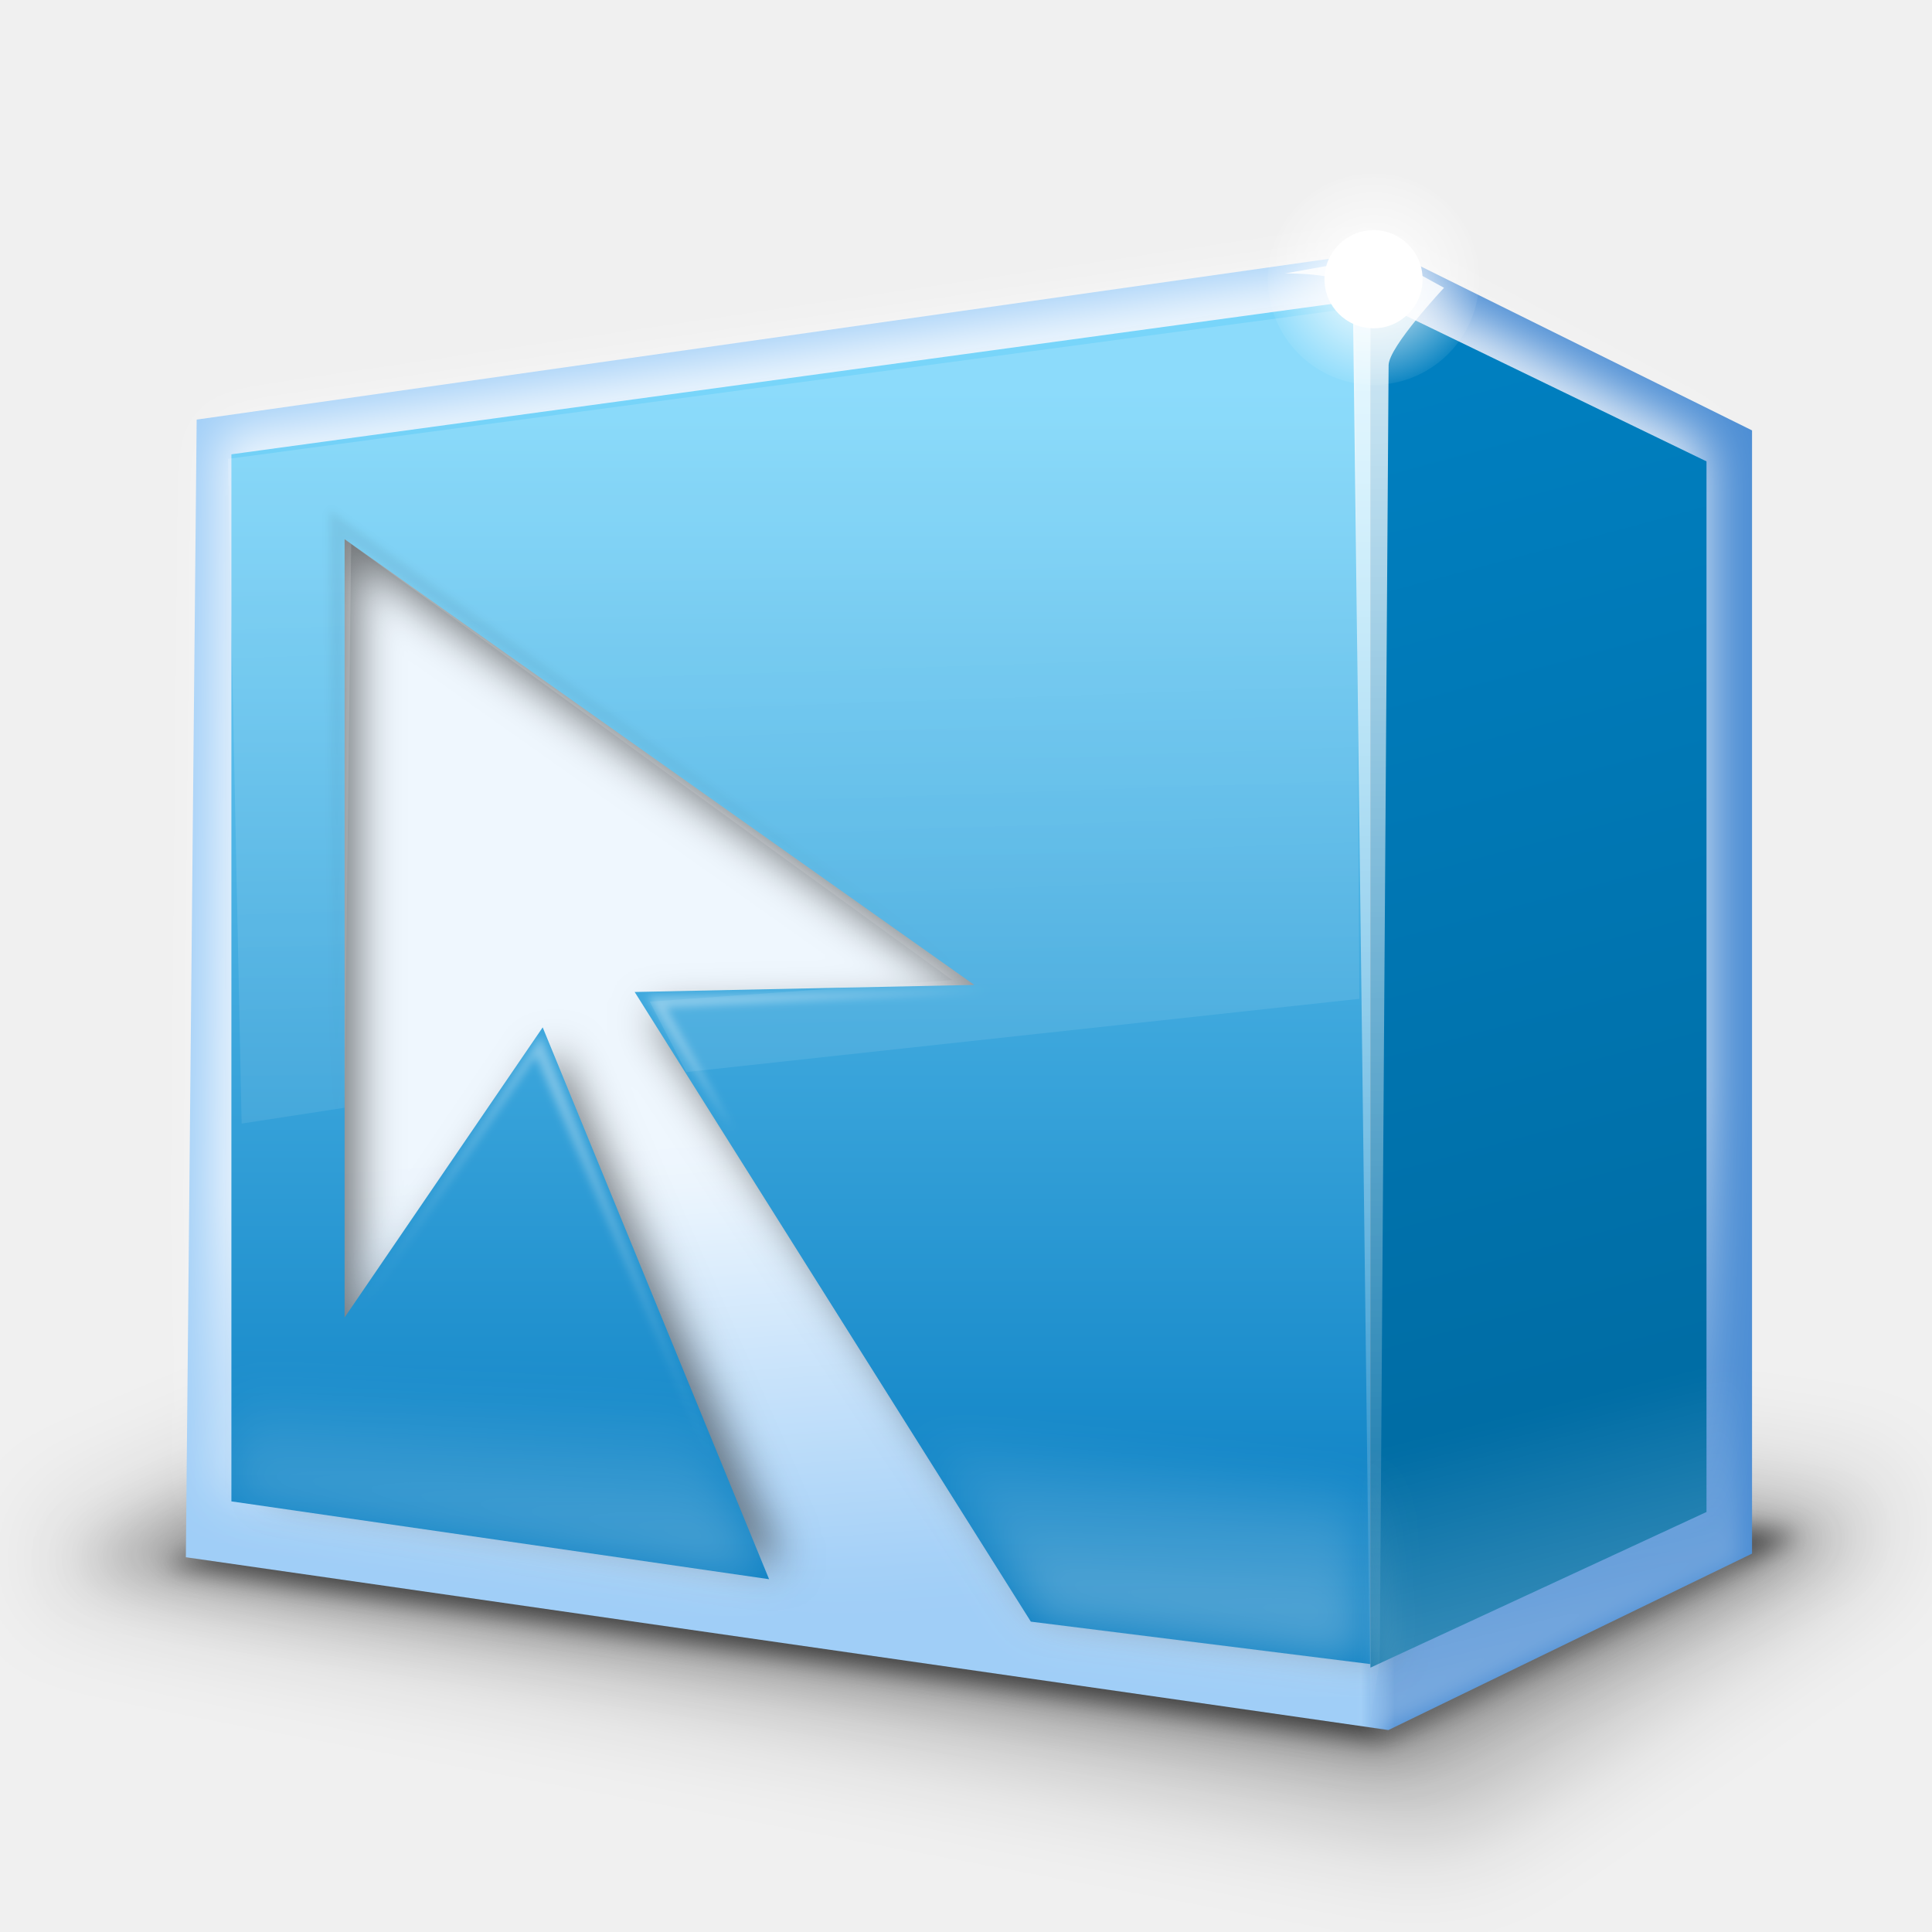
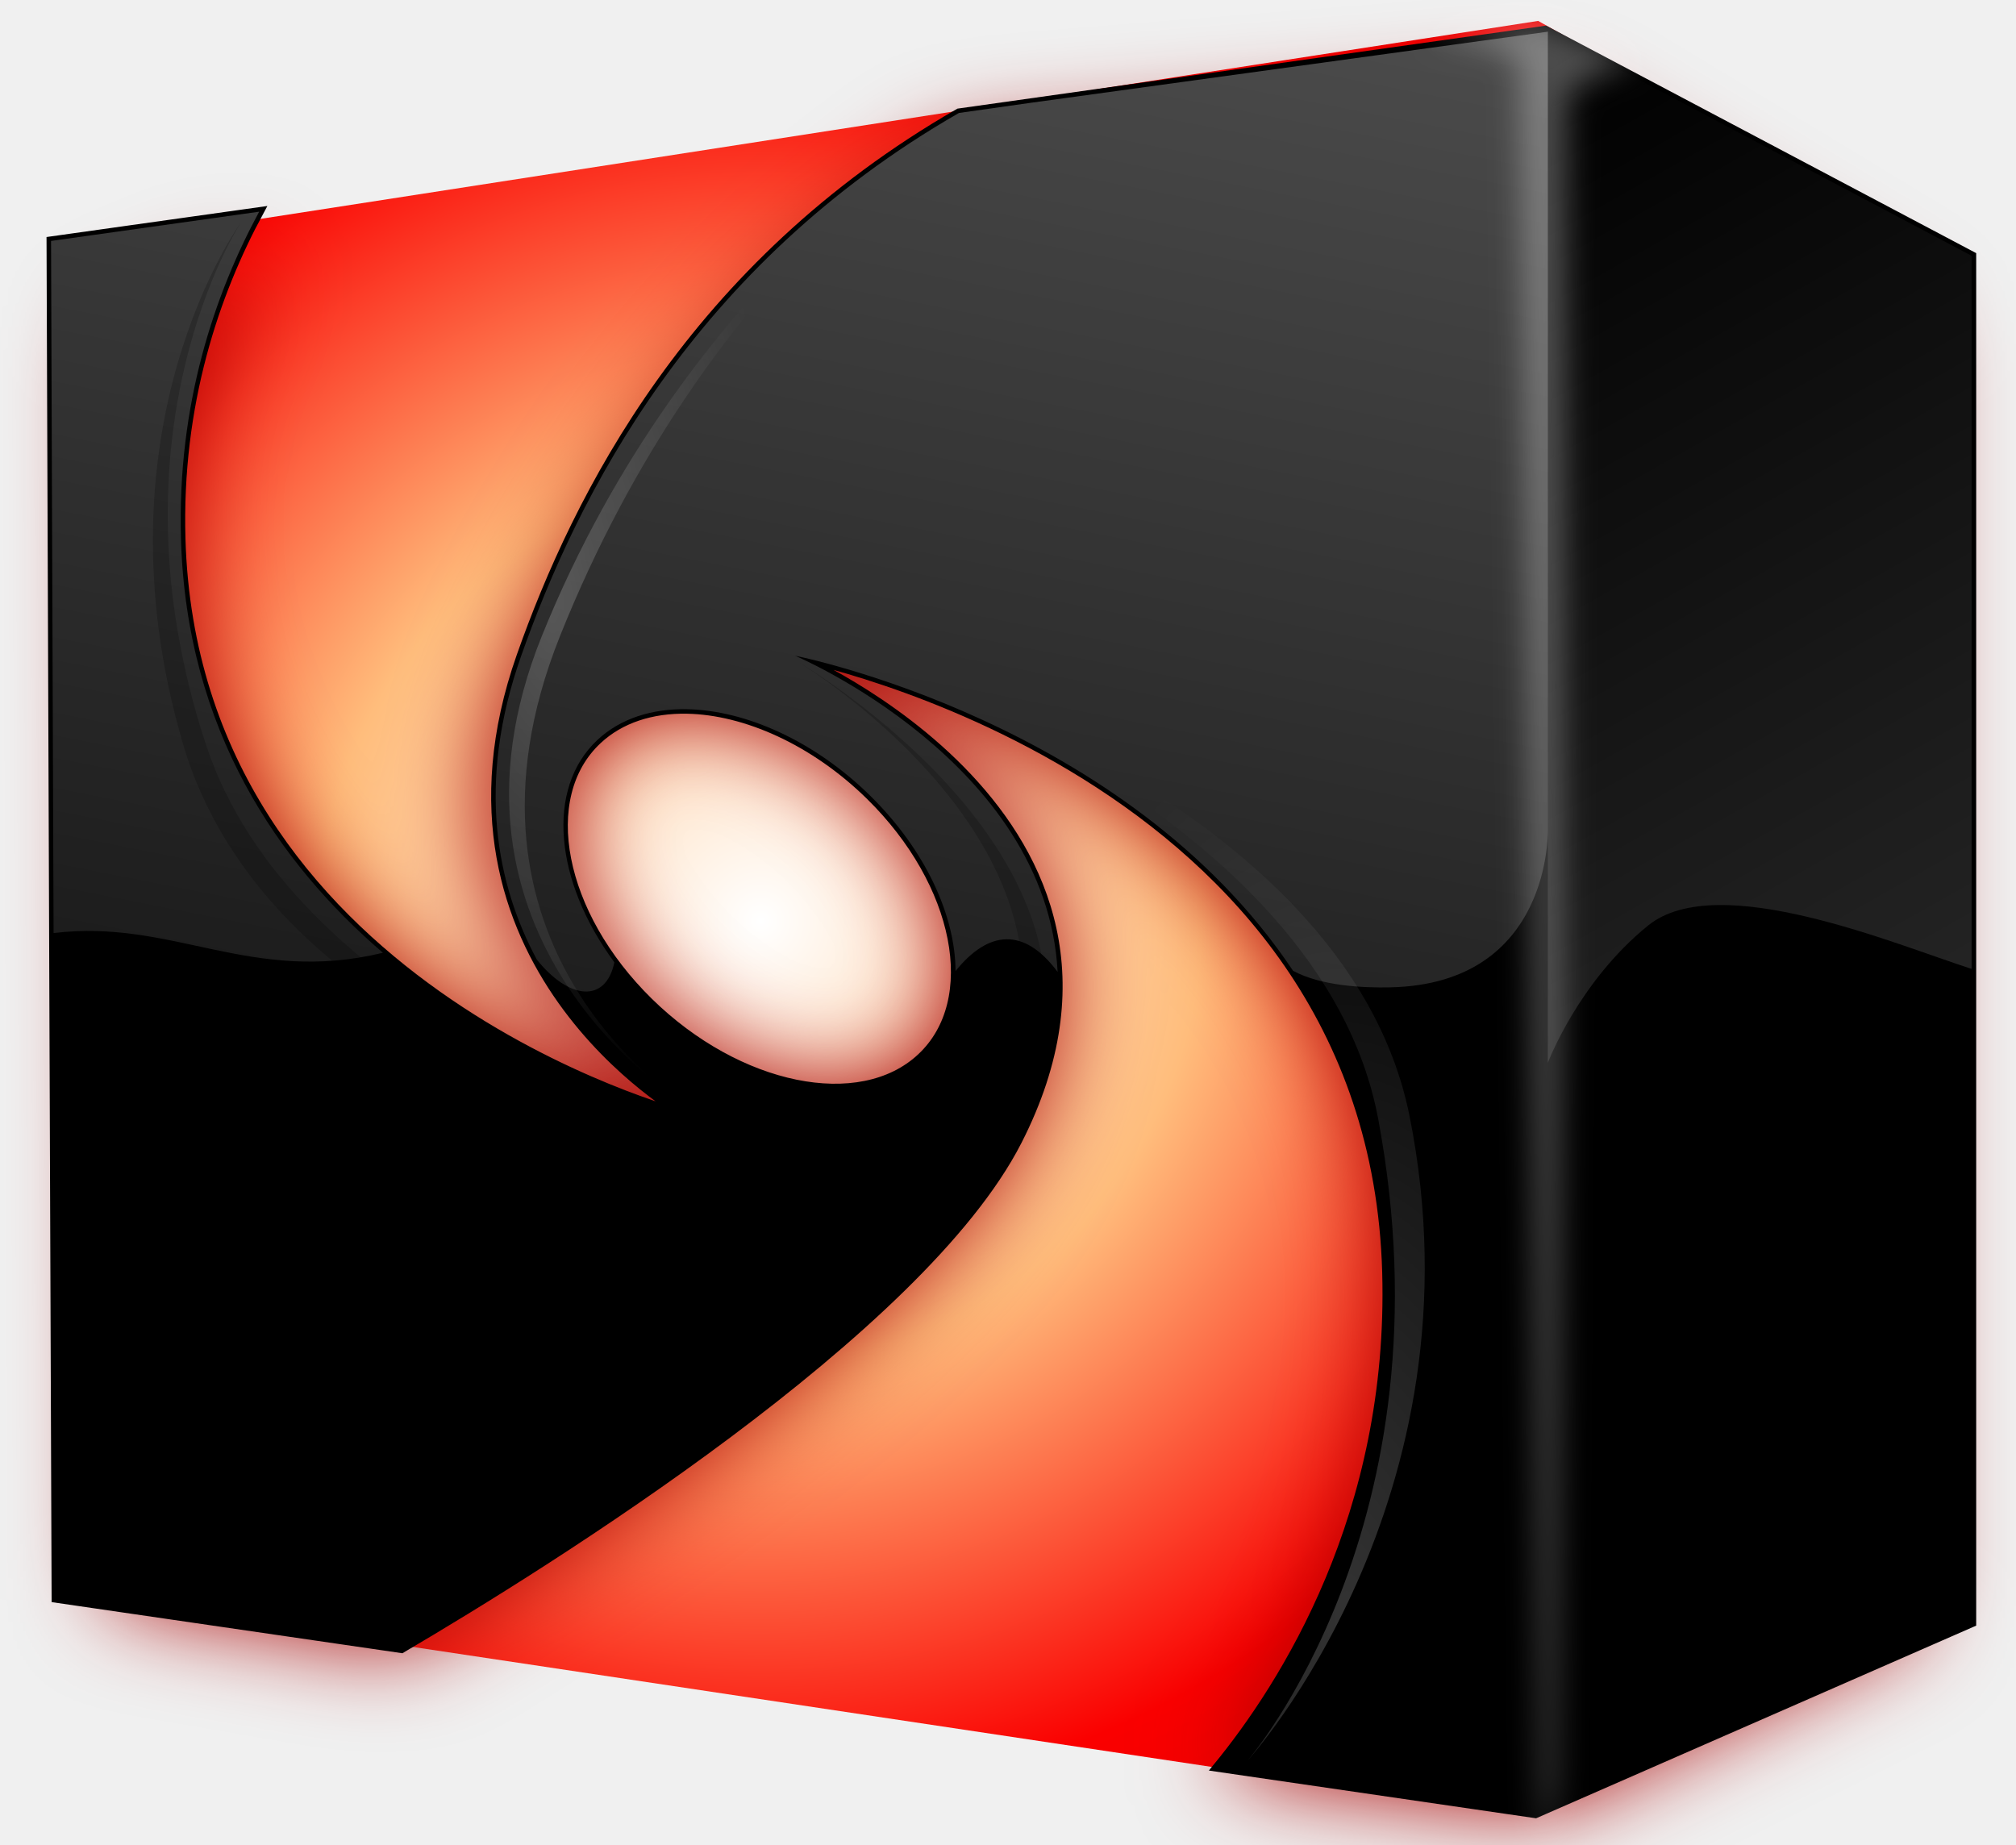
- <svg xmlns="http://www.w3.org/2000/svg" xmlns:xlink="http://www.w3.org/1999/xlink" width="256" height="256" id="svg2" version="1.0">
+ <svg xmlns="http://www.w3.org/2000/svg" xmlns:xlink="http://www.w3.org/1999/xlink" width="224" height="205" id="svg2" version="1.0">
  <defs id="defs4">
-     <linearGradient id="linearGradient6434">
-       <stop style="stop-color:#ffffff;stop-opacity:1;" offset="0" id="stop6436" />
-       <stop style="stop-color:#ffffff;stop-opacity:0;" offset="1" id="stop6438" />
+     <linearGradient id="linearGradient4712">
+       <stop style="stop-color:#ffffff;stop-opacity:1;" offset="0" id="stop4714" />
+       <stop style="stop-color:#ffffff;stop-opacity:0;" offset="1" id="stop4716" />
+     </linearGradient>
+     <linearGradient id="linearGradient4704">
+       <stop style="stop-color:#ffffff;stop-opacity:1;" offset="0" id="stop4706" />
+       <stop style="stop-color:#ffffff;stop-opacity:0;" offset="1" id="stop4708" />
+     </linearGradient>
+     <linearGradient id="linearGradient4690">
+       <stop style="stop-color:#ffffff;stop-opacity:1;" offset="0" id="stop4692" />
+       <stop style="stop-color:#ffffff;stop-opacity:0;" offset="1" id="stop4694" />
+     </linearGradient>
+     <linearGradient id="linearGradient16789">
+       <stop style="stop-color:#000000;stop-opacity:1;" offset="0" id="stop16791" />
+       <stop id="stop16801" offset="0.5" style="stop-color:#000000;stop-opacity:1;" />
+       <stop id="stop16797" offset="0.556" style="stop-color:#c80000;stop-opacity:1;" />
+       <stop style="stop-color:#c80000;stop-opacity:1;" offset="1" id="stop16793" />
+     </linearGradient>
+     <filter x="-0.144" width="1.288" y="-0.017" height="1.033" id="filter10611">
+       <feGaussianBlur stdDeviation="1.578" id="feGaussianBlur10613" />
+     </filter>
+     <linearGradient id="linearGradient9323">
+       <stop id="stop9325" offset="0" style="stop-color:#000000;stop-opacity:1;" />
+       <stop id="stop9327" offset="1" style="stop-color:#000000;stop-opacity:0;" />
+     </linearGradient>
+     <linearGradient id="linearGradient9303">
+       <stop style="stop-color:#ffffff;stop-opacity:1;" offset="0" id="stop9305" />
+       <stop style="stop-color:#ffffff;stop-opacity:0;" offset="1" id="stop9307" />
+     </linearGradient>
+     <linearGradient id="linearGradient9289">
+       <stop style="stop-color:#ffffff;stop-opacity:1;" offset="0" id="stop9295" />
+       <stop style="stop-color:#ffffff;stop-opacity:0;" offset="1" id="stop9297" />
+     </linearGradient>
+     <linearGradient id="linearGradient7208">
+       <stop style="stop-color:#464646;stop-opacity:1;" offset="0" id="stop7210" />
+       <stop id="stop7212" offset="0.346" style="stop-color:#464646;stop-opacity:1;" />
+       <stop style="stop-color:#242424;stop-opacity:1;" offset="0.444" id="stop7214" />
+       <stop style="stop-color:#242424;stop-opacity:1;" offset="1" id="stop7216" />
+     </linearGradient>
+     <linearGradient id="linearGradient7190">
+       <stop style="stop-color:#464646;stop-opacity:1;" offset="0" id="stop7192" />
+       <stop id="stop7194" offset="0.346" style="stop-color:#464646;stop-opacity:1;" />
+       <stop style="stop-color:#242424;stop-opacity:1;" offset="0.444" id="stop7196" />
+       <stop style="stop-color:#242424;stop-opacity:1;" offset="1" id="stop7198" />
+     </linearGradient>
+     <linearGradient id="linearGradient6204">
+       <stop id="stop6206" offset="0" style="stop-color:#464646;stop-opacity:1;" />
+       <stop style="stop-color:#464646;stop-opacity:1;" offset="0.346" id="stop6214" />
+       <stop id="stop6216" offset="0.444" style="stop-color:#242424;stop-opacity:1;" />
+       <stop id="stop6208" offset="1" style="stop-color:#242424;stop-opacity:1;" />
+     </linearGradient>
+     <linearGradient id="linearGradient19557">
+       <stop style="stop-color:#ffbca6;stop-opacity:1;" offset="0" id="stop19559" />
+       <stop style="stop-color:#ff0000;stop-opacity:0;" offset="1" id="stop19561" />
+     </linearGradient>
+     <linearGradient id="linearGradient19543">
+       <stop style="stop-color:#000000;stop-opacity:1;" offset="0" id="stop19545" />
+       <stop style="stop-color:#000000;stop-opacity:0;" offset="1" id="stop19547" />
+     </linearGradient>
+     <linearGradient id="linearGradient19510">
+       <stop style="stop-color:#b30000;stop-opacity:1;" offset="0" id="stop19512" />
+       <stop style="stop-color:#000000;stop-opacity:0;" offset="1" id="stop19514" />
    </linearGradient>
    <linearGradient id="linearGradient6423">
      <stop style="stop-color:#ffffff;stop-opacity:1;" offset="0" id="stop6425" />
      <stop style="stop-color:#ffffff;stop-opacity:0;" offset="1" id="stop6427" />
    </linearGradient>
+     <radialGradient xlink:href="#linearGradient6423" id="radialGradient6429" cx="182" cy="37" fx="182" fy="37" r="14" gradientUnits="userSpaceOnUse" gradientTransform="matrix(1.071429,0,0,1.071429,-13,-2.642857)" />
+     <linearGradient id="linearGradient10257">
+       <stop style="stop-color:#ffe4cb;stop-opacity:1;" offset="0" id="stop10259" />
+       <stop style="stop-color:#ffffff;stop-opacity:0;" offset="1" id="stop10261" />
+     </linearGradient>
+     <linearGradient id="linearGradient10239">
+       <stop style="stop-color:#ffe3cb;stop-opacity:1;" offset="0" id="stop10241" />
+       <stop style="stop-color:#ffffff;stop-opacity:0;" offset="1" id="stop10243" />
+     </linearGradient>
+     <linearGradient id="linearGradient6434">
+       <stop style="stop-color:#ffffff;stop-opacity:1;" offset="0" id="stop6436" />
+       <stop id="stop8227" offset="0.25" style="stop-color:#ffbd7c;stop-opacity:1;" />
+       <stop id="stop8223" offset="0.5" style="stop-color:#fa0000;stop-opacity:1;" />
+       <stop style="stop-color:#c80000;stop-opacity:1;" offset="1" id="stop6438" />
+     </linearGradient>
    <linearGradient id="linearGradient6307">
      <stop style="stop-color:#ffffff;stop-opacity:1;" offset="0" id="stop6309" />
      <stop style="stop-color:#ffffff;stop-opacity:0;" offset="1" id="stop6311" />
    </linearGradient>
-     <linearGradient id="linearGradient5831">
-       <stop style="stop-color:#000000;stop-opacity:1;" offset="0" id="stop5833" />
-       <stop style="stop-color:#000000;stop-opacity:0;" offset="1" id="stop5835" />
-     </linearGradient>
-     <linearGradient id="linearGradient5715">
-       <stop style="stop-color:#ffffff;stop-opacity:1;" offset="0" id="stop5717" />
-       <stop style="stop-color:#ffffff;stop-opacity:0;" offset="1" id="stop5719" />
-     </linearGradient>
    <linearGradient id="linearGradient5707">
-       <stop id="stop5709" offset="0" style="stop-color:#a0cef7;stop-opacity:1;" />
-       <stop id="stop5711" offset="1" style="stop-color:#4d8ed4;stop-opacity:1;" />
-     </linearGradient>
-     <linearGradient id="linearGradient5683">
-       <stop style="stop-color:#ffffff;stop-opacity:1;" offset="0" id="stop5685" />
-       <stop style="stop-color:#ffffff;stop-opacity:0;" offset="1" id="stop5687" />
+       <stop id="stop5709" offset="0" style="stop-color:#980000;stop-opacity:1;" />
+       <stop id="stop5711" offset="1" style="stop-color:#640000;stop-opacity:1;" />
    </linearGradient>
    <linearGradient id="linearGradient5673">
      <stop style="stop-color:#ffffff;stop-opacity:1;" offset="0" id="stop5675" />
      <stop style="stop-color:#ffffff;stop-opacity:0;" offset="1" id="stop5677" />
    </linearGradient>
    <linearGradient id="linearGradient5663">
-       <stop style="stop-color:#008ad0;stop-opacity:1;" offset="0" id="stop5665" />
-       <stop style="stop-color:#006da5;stop-opacity:1;" offset="1" id="stop5667" />
+       <stop style="stop-color:#686868;stop-opacity:1;" offset="0" id="stop5665" />
+       <stop style="stop-color:#464646;stop-opacity:1;" offset="1" id="stop5667" />
    </linearGradient>
    <linearGradient id="linearGradient5599">
      <stop style="stop-color:#000000;stop-opacity:1;" offset="0" id="stop5601" />
      <stop style="stop-color:#000000;stop-opacity:0;" offset="1" id="stop5603" />
    </linearGradient>
    <linearGradient id="linearGradient5565">
-       <stop style="stop-color:#78d5fa;stop-opacity:1;" offset="0" id="stop5567" />
-       <stop style="stop-color:#067cc1;stop-opacity:1" offset="1" id="stop5569" />
+       <stop style="stop-color:#3a3a3a;stop-opacity:1;" offset="0" id="stop5567" />
+       <stop style="stop-color:#000000;stop-opacity:1;" offset="1" id="stop5569" />
    </linearGradient>
-     <linearGradient xlink:href="#linearGradient5565" id="linearGradient5571" x1="108.827" y1="46.107" x2="108.827" y2="219.766" gradientUnits="userSpaceOnUse" gradientTransform="matrix(0.9374502,0,0,0.9374502,9.100205,8.63746)" />
-     <linearGradient xlink:href="#linearGradient5663" id="linearGradient5669" x1="193.025" y1="-46.5" x2="252.604" y2="175.855" gradientUnits="userSpaceOnUse" gradientTransform="matrix(0.9374502,0,0,0.9374502,9.100205,8.63746)" />
-     <linearGradient xlink:href="#linearGradient5673" id="linearGradient5679" x1="182.5" y1="28.5" x2="183.167" y2="236.969" gradientUnits="userSpaceOnUse" gradientTransform="matrix(0.9374502,0,0,0.9374502,9.100205,8.63746)" />
-     <linearGradient xlink:href="#linearGradient5707" id="linearGradient5705" gradientUnits="userSpaceOnUse" x1="181.702" y1="129.75" x2="186.35" y2="129.75" gradientTransform="matrix(0.9540689,0,0,0.9540689,6.99378,7.418629)" />
-     <linearGradient xlink:href="#linearGradient5715" id="linearGradient5721" x1="65.75" y1="145" x2="64" y2="198.25" gradientUnits="userSpaceOnUse" gradientTransform="translate(1,0)" />
-     <filter id="filter5751">
-       <feGaussianBlur stdDeviation="0.57" id="feGaussianBlur5753" />
+     <linearGradient xlink:href="#linearGradient6307" id="linearGradient6313" x1="202.5" y1="212.5" x2="197" y2="190.5" gradientUnits="userSpaceOnUse" />
+     <linearGradient xlink:href="#linearGradient6307" id="linearGradient6373" gradientUnits="userSpaceOnUse" x1="195.75" y1="216" x2="197" y2="190.5" gradientTransform="translate(1,0)" />
+     <linearGradient xlink:href="#linearGradient6307" id="linearGradient4662" gradientUnits="userSpaceOnUse" x1="195.75" y1="216" x2="197" y2="190.5" gradientTransform="translate(1,0)" />
+     <radialGradient xlink:href="#linearGradient5565" id="radialGradient19522" gradientUnits="userSpaceOnUse" gradientTransform="matrix(0.6689101,-1.391109,-1.4597,-0.7018919,163.173,309.119)" cx="94.009" cy="74.625" fx="94.009" fy="74.625" r="75.465" />
+     <radialGradient xlink:href="#linearGradient5565" id="radialGradient19527" gradientUnits="userSpaceOnUse" gradientTransform="matrix(0.6689101,0.50882,-1.4597,0.256728,163.173,158.6369)" cx="94.009" cy="74.625" fx="94.009" fy="74.625" r="75.465" />
+     <linearGradient xlink:href="#linearGradient19543" id="linearGradient19549" x1="60" y1="193" x2="60" y2="241" gradientUnits="userSpaceOnUse" gradientTransform="translate(0,6)" />
+     <linearGradient xlink:href="#linearGradient19543" id="linearGradient19553" gradientUnits="userSpaceOnUse" x1="60" y1="193" x2="60" y2="241" gradientTransform="translate(80,0)" />
+     <linearGradient xlink:href="#linearGradient19557" id="linearGradient19563" x1="102.75" y1="217" x2="102.75" y2="249.5" gradientUnits="userSpaceOnUse" />
+     <linearGradient xlink:href="#linearGradient16789" id="linearGradient17774" gradientUnits="userSpaceOnUse" x1="262.062" y1="123.831" x2="567.406" y2="123.831" gradientTransform="matrix(1,0,0,-1,0,247.662)" />
+     <linearGradient xlink:href="#linearGradient19510" id="linearGradient17812" gradientUnits="userSpaceOnUse" gradientTransform="translate(0,-20)" x1="128.391" y1="205.083" x2="128.391" y2="254.009" />
+     <radialGradient xlink:href="#linearGradient6434" id="radialGradient17814" gradientUnits="userSpaceOnUse" gradientTransform="matrix(1.977006,3.5824868e-7,2.1005602e-7,1.64342,-103.4504,-145.164)" cx="100.846" cy="151.778" fx="100.846" fy="151.778" r="99.227" />
+     <linearGradient xlink:href="#linearGradient6204" id="linearGradient17816" gradientUnits="userSpaceOnUse" gradientTransform="translate(-220,-20)" x1="408.723" y1="73.896" x2="393.008" y2="73.978" />
+     <linearGradient xlink:href="#linearGradient6423" id="linearGradient17818" gradientUnits="userSpaceOnUse" x1="154.703" y1="132.287" x2="105.882" y2="166.72" />
+     <linearGradient xlink:href="#linearGradient9289" id="linearGradient17820" gradientUnits="userSpaceOnUse" x1="181.505" y1="18.5" x2="147.296" y2="148.36" />
+     <linearGradient xlink:href="#linearGradient6423" id="linearGradient17822" gradientUnits="userSpaceOnUse" x1="101.823" y1="116.054" x2="141.913" y2="156.144" />
+     <linearGradient xlink:href="#linearGradient9303" id="linearGradient17824" gradientUnits="userSpaceOnUse" x1="100.471" y1="21.364" x2="100.471" y2="103.511" />
+     <linearGradient xlink:href="#linearGradient9303" id="linearGradient17826" gradientUnits="userSpaceOnUse" gradientTransform="translate(-48.69814,24.59502)" x1="91.125" y1="0.704" x2="141.79" y2="83.097" />
+     <linearGradient xlink:href="#linearGradient9323" id="linearGradient17828" gradientUnits="userSpaceOnUse" gradientTransform="matrix(-1,0,0,-1,198.9907,215.9069)" x1="154.703" y1="132.287" x2="105.882" y2="166.72" />
+     <linearGradient xlink:href="#linearGradient19543" id="linearGradient17830" gradientUnits="userSpaceOnUse" gradientTransform="matrix(-1,0,0,-1,198.9907,216.6448)" x1="102.069" y1="115.562" x2="149.565" y2="175.622" />
+     <linearGradient xlink:href="#linearGradient19543" id="linearGradient17832" gradientUnits="userSpaceOnUse" gradientTransform="matrix(-1.2565,0,0,-1.2565,221.611,237.7305)" x1="100.471" y1="21.364" x2="100.471" y2="103.511" />
+     <linearGradient xlink:href="#linearGradient19543" id="linearGradient17834" gradientUnits="userSpaceOnUse" gradientTransform="matrix(-1.2565,0,0,-1.2565,282.8002,206.8268)" x1="90.387" y1="0.212" x2="141.79" y2="83.097" />
+     <linearGradient xlink:href="#linearGradient6423" id="linearGradient17836" gradientUnits="userSpaceOnUse" x1="94.937" y1="14.477" x2="95.429" y2="160.079" />
+     <linearGradient xlink:href="#linearGradient6423" id="linearGradient17838" gradientUnits="userSpaceOnUse" gradientTransform="matrix(-0.6724623,0,0,-1,305.4702,256)" x1="98.38" y1="13.493" x2="182.494" y2="234.848" />
+     <filter id="filter4526">
+       <feGaussianBlur stdDeviation="5.145" id="feGaussianBlur4528" />
    </filter>
-     <filter id="filter5825">
-       <feGaussianBlur stdDeviation="2.931" id="feGaussianBlur5827" />
-     </filter>
-     <linearGradient xlink:href="#linearGradient5831" id="linearGradient5837" x1="56" y1="66.5" x2="48.75" y2="155" gradientUnits="userSpaceOnUse" />
-     <filter id="filter5899">
-       <feGaussianBlur stdDeviation="0.596" id="feGaussianBlur5901" />
-     </filter>
-     <linearGradient xlink:href="#linearGradient5599" id="linearGradient5951" gradientUnits="userSpaceOnUse" x1="41" y1="200" x2="-27" y2="117" gradientTransform="translate(0,-2)" />
-     <filter x="-0.031" width="1.063" y="-0.144" height="1.289" id="filter6281">
-       <feGaussianBlur stdDeviation="3.973" id="feGaussianBlur6283" />
-     </filter>
-     <filter x="-0.053" width="1.106" y="-0.221" height="1.442" id="filter6295">
-       <feGaussianBlur stdDeviation="7.843" id="feGaussianBlur6297" />
-     </filter>
-     <linearGradient xlink:href="#linearGradient5599" id="linearGradient6299" gradientUnits="userSpaceOnUse" x1="41" y1="200" x2="-27" y2="117" gradientTransform="translate(0,-2)" />
-     <linearGradient xlink:href="#linearGradient5683" id="linearGradient6301" gradientUnits="userSpaceOnUse" x1="141.068" y1="68.617" x2="147.078" y2="239.737" gradientTransform="matrix(0.9374502,0,0,0.9374502,9.100205,8.63746)" />
-     <linearGradient xlink:href="#linearGradient6307" id="linearGradient6313" x1="202.5" y1="212.5" x2="197" y2="190.5" gradientUnits="userSpaceOnUse" />
-     <filter x="-0.15" width="1.301" y="-0.147" height="1.294" id="filter6367">
-       <feGaussianBlur stdDeviation="3.306" id="feGaussianBlur6369" />
-     </filter>
-     <linearGradient xlink:href="#linearGradient6307" id="linearGradient6373" gradientUnits="userSpaceOnUse" x1="195.75" y1="216" x2="197" y2="190.5" gradientTransform="translate(1,0)" />
-     <filter id="filter6401">
-       <feGaussianBlur stdDeviation="3.327" id="feGaussianBlur6403" />
-     </filter>
-     <radialGradient xlink:href="#linearGradient6423" id="radialGradient6429" cx="182" cy="37" fx="182" fy="37" r="14" gradientUnits="userSpaceOnUse" gradientTransform="matrix(1.071429,0,0,1.071429,-13,-2.642857)" />
-     <linearGradient xlink:href="#linearGradient6434" id="linearGradient6440" x1="114.695" y1="152.772" x2="119.149" y2="210.772" gradientUnits="userSpaceOnUse" gradientTransform="translate(1,0)" />
-     <filter id="filter5657">
-       <feGaussianBlur stdDeviation="1.741" id="feGaussianBlur5659" />
-     </filter>
-     <linearGradient xlink:href="#linearGradient5599" id="linearGradient5661" gradientUnits="userSpaceOnUse" gradientTransform="translate(0,-2)" x1="41" y1="200" x2="-27" y2="117" />
-     <filter id="filter5695">
-       <feGaussianBlur stdDeviation="0.89" id="feGaussianBlur5697" />
-     </filter>
-     <linearGradient xlink:href="#linearGradient5715" id="linearGradient4660" gradientUnits="userSpaceOnUse" x1="65.75" y1="145" x2="64" y2="198.25" />
-     <linearGradient xlink:href="#linearGradient6307" id="linearGradient4662" gradientUnits="userSpaceOnUse" x1="195.75" y1="216" x2="197" y2="190.5" gradientTransform="translate(1,0)" />
+     <radialGradient xlink:href="#linearGradient6434" id="radialGradient2513" gradientUnits="userSpaceOnUse" gradientTransform="matrix(1.970942,9.1671678e-2,-9.4289513e-2,1.972139,-87.09476,-206.7991)" cx="103.091" cy="155.05" fx="103.091" fy="155.05" r="99.227" />
+     <linearGradient xlink:href="#linearGradient6423" id="linearGradient2515" gradientUnits="userSpaceOnUse" gradientTransform="matrix(-0.7321061,0,0,-1.088695,322.5388,268.0484)" x1="98.38" y1="13.493" x2="182.494" y2="234.848" />
+     <linearGradient xlink:href="#linearGradient4690" id="linearGradient2517" gradientUnits="userSpaceOnUse" x1="188.938" y1="9.625" x2="148.59" y2="214.903" />
+     <radialGradient xlink:href="#linearGradient4712" id="radialGradient2519" gradientUnits="userSpaceOnUse" gradientTransform="matrix(1.54076,-2.0714803e-2,4.3884634e-2,3.264124,-97.298,-344.3994)" cx="166.658" cy="163.516" fx="166.658" fy="163.516" r="30.862" />
+     <radialGradient xlink:href="#linearGradient4704" id="radialGradient2521" gradientUnits="userSpaceOnUse" gradientTransform="matrix(0.9997208,2.3627079e-2,-5.5454165e-2,2.346404,3.164378,-101.2448)" cx="79.375" cy="73.702" fx="79.375" fy="73.702" r="25.089" />
  </defs>
  <g id="layer1">
-     <path transform="matrix(0.8619785,0,0,0.8619785,21.59957,24.6752)" style="opacity:0.543;fill:url(#linearGradient5661);fill-opacity:1;fill-rule:evenodd;stroke:none;stroke-width:1px;stroke-linecap:butt;stroke-linejoin:miter;stroke-opacity:1;filter:url(#filter5657)" d="M 3.8337389e-16,212 L 187,239 L 251.733,207.267 L 62,186 L 3.8337389e-16,212 z " id="path5635" />
-     <path style="opacity:0.24;fill:url(#linearGradient5951);fill-opacity:1;fill-rule:evenodd;stroke:none;stroke-width:1px;stroke-linecap:butt;stroke-linejoin:miter;stroke-opacity:1;filter:url(#filter6295)" d="M -18,212 L 193,250 L 260.999,204.133 L 64,179 L -18,212 z " id="path6285" transform="matrix(0.905192,0,0,0.9374502,17.51956,8.63746)" />
-     <path id="path5921" d="M 3.8337389e-16,212 L 187,239 L 251.733,207.267 L 62,186 L 3.8337389e-16,212 z " style="opacity:0.269;fill:url(#linearGradient6299);fill-opacity:1;fill-rule:evenodd;stroke:none;stroke-width:1px;stroke-linecap:butt;stroke-linejoin:miter;stroke-opacity:1;filter:url(#filter6281)" transform="matrix(0.9374502,0,0,0.9374502,9.100205,8.63746)" />
-     <path id="path5703" d="M 183.974,33.178 L 232.154,57.03 L 232.154,205.865 L 183.974,229.24 L 24.627,206.342 L 26.059,55.599 L 183.974,33.178 z " style="fill:url(#linearGradient5705);fill-opacity:1;fill-rule:evenodd;stroke:none;stroke-width:3;stroke-linecap:butt;stroke-linejoin:miter;stroke-miterlimit:4;stroke-dasharray:none;stroke-opacity:1" />
-     <path style="opacity:0.829;fill:url(#linearGradient6440);fill-opacity:1;fill-rule:evenodd;stroke:none;stroke-width:3;stroke-linecap:butt;stroke-linejoin:miter;stroke-miterlimit:4;stroke-dasharray:none;stroke-opacity:1;filter:url(#filter6401)" d="M 181.282,34.949 L 226.149,58.655 L 226.149,201.342 L 181.282,220.595 L 27.695,197.797 L 29.058,57.293 L 181.282,34.949 z " id="path4594" />
-     <path id="path5755" d="M 29,61 L 29,201 L 101,212 L 69,139 L 41,180 L 41,70 L 130,133 L 82,134 L 138,218 L 186,224 L 186,39 L 29,61 z " style="opacity:0.509;fill:#000000;fill-opacity:1;fill-rule:evenodd;stroke:none;stroke-width:1px;stroke-linecap:butt;stroke-linejoin:miter;stroke-opacity:1;filter:url(#filter5825)" transform="matrix(0.9374502,0,0,0.9374502,9.100205,8.63746)" />
-     <path style="fill:url(#linearGradient5571);fill-opacity:1;fill-rule:evenodd;stroke:none;stroke-width:1px;stroke-linecap:butt;stroke-linejoin:miter;stroke-opacity:1" d="M 30.662,60.197 L 30.662,198.94 L 101.908,209.252 L 71.909,136.131 L 45.661,174.566 L 45.661,71.447 L 129.094,130.506 L 84.096,131.443 L 136.593,214.876 L 181.591,220.501 L 181.591,39.573 L 30.662,60.197 z " id="path4590" />
-     <path style="fill:url(#linearGradient5669);fill-opacity:1;fill-rule:evenodd;stroke:none;stroke-width:1px;stroke-linecap:butt;stroke-linejoin:miter;stroke-opacity:1" d="M 181.591,39.573 L 181.591,220.97 L 226.12,200.346 L 226.12,61.135 L 181.591,39.573 z " id="path4592" />
-     <path style="opacity:0.846;fill:url(#linearGradient5679);fill-opacity:1;fill-rule:evenodd;stroke:none;stroke-width:1px;stroke-linecap:butt;stroke-linejoin:miter;stroke-opacity:1" d="M 183.56,33.855 L 170.279,36.23 C 170.279,36.23 179.129,36.1 179.247,38.636 L 181.591,228.095 L 182.827,219.998 L 183.997,48.402 C 183.997,45.958 191.341,38.136 191.341,38.136 L 183.56,33.855 z " id="path5671" />
-     <path style="opacity:0.149;fill:url(#linearGradient6301);fill-opacity:1;fill-rule:evenodd;stroke:none;stroke-width:1px;stroke-linecap:butt;stroke-linejoin:miter;stroke-opacity:1" d="M 30.199,60.803 L 32.017,148.88 C 32.017,148.88 45.647,146.782 45.647,146.782 C 45.647,146.782 46.536,72.092 46.536,72.092 C 46.536,72.092 126.182,129.865 126.182,129.865 C 126.182,129.865 86.096,132.718 86.096,132.718 C 86.096,132.718 90.936,142.054 90.936,142.054 C 90.936,142.054 180.123,132.347 180.123,132.347 L 179.573,40.803 L 30.199,60.803 z " id="path5681" />
-     <path style="opacity:0.337;fill:url(#linearGradient4660);fill-opacity:1;fill-rule:evenodd;stroke:none;stroke-width:1px;stroke-linecap:butt;stroke-linejoin:miter;stroke-opacity:1;filter:url(#filter5751)" d="M 66.75,137.25 L 97.75,213.25 L 66,140 L 40.75,176.5 L 66.75,137.25 z " id="path5713" transform="matrix(0.9374502,0,0,0.9374502,9.100205,8.63746)" />
-     <path style="opacity:0.063;fill:url(#linearGradient5837);fill-opacity:1;fill-rule:evenodd;stroke:none;stroke-width:1px;stroke-linecap:butt;stroke-linejoin:miter;stroke-opacity:1;filter:url(#filter5899)" d="M 37.75,176.5 L 39.125,67 L 129.25,130 L 36.875,62.875 L 37.75,176.5 z " id="path5829" transform="matrix(0.9374502,0,0,0.9374502,9.100205,8.63746)" />
-     <path style="opacity:0.337;color:#000000;fill:url(#linearGradient5721);fill-opacity:1;fill-rule:evenodd;stroke:none;stroke-width:0.937px;stroke-linecap:butt;stroke-linejoin:miter;marker:none;marker-start:none;marker-mid:none;marker-end:none;stroke-miterlimit:4;stroke-dasharray:none;stroke-dashoffset:0;stroke-opacity:1;visibility:visible;display:inline;overflow:visible;filter:url(#filter5751);enable-background:accumulate" d="M 85.75,132 L 131,131.25 L 88.25,133.5 L 97.25,150 L 85.75,132 z " id="path6303" />
-     <path style="opacity:0.246;fill:url(#linearGradient6313);fill-opacity:1;fill-rule:evenodd;stroke:none;stroke-width:1px;stroke-linecap:butt;stroke-linejoin:miter;stroke-opacity:1;filter:url(#filter5695)" d="M 183.062,219.5 L 182.562,188 L 216.25,177.25 L 216.25,203.75 L 183.062,219.5 z " id="path6305" transform="matrix(1.454546,0,0,1.454546,-84.04546,-89.54546)" />
-     <path style="opacity:0.309;color:#000000;fill:url(#linearGradient4662);fill-opacity:1;fill-rule:evenodd;stroke:none;stroke-width:1px;stroke-linecap:butt;stroke-linejoin:miter;marker:none;marker-start:none;marker-mid:none;marker-end:none;stroke-miterlimit:4;stroke-dasharray:none;stroke-dashoffset:0;stroke-opacity:1;visibility:visible;display:inline;overflow:visible;filter:url(#filter6367);enable-background:accumulate" d="M 181,198 C 181,199.5 181.25,220.5 181.25,220.5 L 137.5,215 L 122,191.25 L 181,198 z " id="path6371" />
-     <path style="opacity:0.309;color:#000000;fill:url(#linearGradient6373);fill-opacity:1;fill-rule:evenodd;stroke:none;stroke-width:1px;stroke-linecap:butt;stroke-linejoin:miter;marker:none;marker-start:none;marker-mid:none;marker-end:none;stroke-miterlimit:4;stroke-dasharray:none;stroke-dashoffset:0;stroke-opacity:1;visibility:visible;display:inline;overflow:visible;filter:url(#filter6367);enable-background:accumulate" d="M 101.75,209.5 L 30.25,199 L 30.75,178.75 L 92,186.25 L 101.75,209.5 z " id="path6375" />
-     <path style="opacity:1;color:#000000;fill:url(#radialGradient6429);fill-opacity:1;fill-rule:evenodd;stroke:none;stroke-width:1px;stroke-linecap:butt;stroke-linejoin:miter;marker:none;marker-start:none;marker-mid:none;marker-end:none;stroke-miterlimit:4;stroke-dasharray:none;stroke-dashoffset:0;stroke-opacity:1;visibility:visible;display:inline;overflow:visible;enable-background:accumulate" id="path6405" d="M 196 37 A 14 14 0 1 1  168,37 A 14 14 0 1 1  196 37 z" />
-     <path transform="matrix(0.4642857,0,0,0.4642857,97.5,19.82143)" d="M 196 37 A 14 14 0 1 1  168,37 A 14 14 0 1 1  196 37 z" id="path6431" style="opacity:1;color:#000000;fill:#ffffff;fill-opacity:1;fill-rule:evenodd;stroke:none;stroke-width:1px;stroke-linecap:butt;stroke-linejoin:miter;marker:none;marker-start:none;marker-mid:none;marker-end:none;stroke-miterlimit:4;stroke-dasharray:none;stroke-dashoffset:0;stroke-opacity:1;visibility:visible;display:inline;overflow:visible;enable-background:accumulate" />
+     <g id="g2501" transform="translate(-16.95364,-6.103311)">
+       <path style="fill:url(#radialGradient2513);fill-opacity:1;fill-rule:evenodd;stroke:none;stroke-width:3;stroke-linecap:butt;stroke-linejoin:miter;stroke-miterlimit:4;stroke-dasharray:none;stroke-opacity:1" d="M 187.859,8.426 L 234.004,34.307 L 234.004,186.589 L 187.859,207.878 L 24.678,183.374 L 26.144,33.484 L 187.859,8.426 z" id="path3262" />
+       <path style="fill:#aa0000;fill-opacity:1;fill-rule:evenodd;stroke:none;stroke-width:1px;stroke-linecap:butt;stroke-linejoin:miter;stroke-opacity:1;filter:url(#filter4526)" d="M 188.656,17.469 L 123.5,22.656 C 112.112,30.8 91.416,45.078 74.844,79.031 C 59.037,111.418 92.938,129.969 92.938,129.969 C 92.938,129.969 38.503,115.863 37.062,66 C 36.623,50.977 40.848,44.686 45.75,35.625 L 28.625,42.875 L 29.188,183.688 L 61.562,189.281 C 77.841,179.718 119.257,153.914 130,132.875 C 148.261,97.114 105.312,78.969 105.312,78.969 C 105.312,78.969 169.466,91.534 171.031,147.469 C 171.794,174.386 159.632,193.423 152.219,202.469 L 187.562,207.625 L 230.031,186.406 L 230.031,42.531 L 188.656,17.469 z M 93.281,84.906 C 99.784,85.027 107.422,88.411 113.625,94.5 C 123.55,104.243 126.098,117.291 119.312,123.625 C 112.527,129.959 98.957,127.18 89.031,117.438 C 79.106,107.695 76.558,94.646 83.344,88.312 C 85.888,85.937 89.38,84.834 93.281,84.906 z" id="path3555" />
+       <path id="path3538" d="M 188.656,9.469 L 123.5,18.656 C 93.911,35.654 81.086,61.311 74.844,79.031 C 62.87,113.022 92.938,129.969 92.938,129.969 C 92.938,129.969 38.503,115.863 37.062,66 C 36.623,50.977 40.848,38.686 45.75,29.625 L 22.625,32.875 L 23.188,183.688 L 61.562,189.281 C 77.841,179.718 119.257,153.914 130,132.875 C 148.261,97.114 105.312,78.969 105.312,78.969 C 105.312,78.969 169.466,91.534 171.031,147.469 C 171.794,174.386 159.632,193.423 152.219,202.469 L 187.562,207.625 L 236.031,186.406 L 236.031,34.531 L 188.656,9.469 z M 93.281,84.906 C 99.784,85.027 107.422,88.411 113.625,94.5 C 123.55,104.243 126.098,117.291 119.312,123.625 C 112.527,129.959 98.957,127.18 89.031,117.438 C 79.106,107.695 76.558,94.646 83.344,88.312 C 85.888,85.937 89.38,84.834 93.281,84.906 z" style="fill:#000000;fill-opacity:1;fill-rule:evenodd;stroke:#000000;stroke-width:1px;stroke-linecap:butt;stroke-linejoin:miter;stroke-opacity:1" />
+       <path transform="matrix(1.088695,0,0,1.088695,-10.02494,-10.65743)" id="path5671" d="M 181.913,17.173 L 170.047,19.017 C 170.047,19.017 179.78,19.595 179.899,22.131 L 182.242,205.59 L 183.478,197.492 L 184.649,25.896 C 184.649,23.452 191.992,21.631 191.992,21.631 L 181.913,17.173 z" style="opacity:0.3;fill:#ffffff;fill-opacity:1;fill-rule:evenodd;stroke:none;stroke-width:1px;stroke-linecap:butt;stroke-linejoin:miter;stroke-opacity:1;filter:url(#filter10611)" />
+       <path id="path9728" d="M 188.934,9.62 L 188.934,10.47 L 188.934,124.205 C 188.934,124.205 192.295,115.234 200.093,108.929 C 207.852,102.656 227.77,111.125 236.02,113.76 L 236.02,34.523 L 188.934,9.62 z" style="opacity:0.3;fill:url(#linearGradient2515);fill-opacity:1;fill-rule:evenodd;stroke:none;stroke-width:1px;stroke-linecap:butt;stroke-linejoin:miter;stroke-opacity:1" />
+       <path id="path4683" d="M 188.938,9.625 L 131.438,17.531 L 123.5,18.656 C 93.911,35.654 81.086,61.311 74.844,79.031 C 69.84,93.237 72.176,104.46 76.594,112.719 C 80.165,117.185 84.254,117.622 85.219,113.031 C 78.591,104.059 77.54,93.73 83.344,88.312 C 85.888,85.937 89.38,84.834 93.281,84.906 C 99.784,85.027 107.422,88.411 113.625,94.5 C 119.768,100.53 123.097,107.814 123.125,114 C 126.729,109.525 130.692,109.033 134.469,114.094 C 133.225,90.777 105.312,78.969 105.312,78.969 C 105.312,78.969 142.087,86.176 160.625,113.969 C 163.727,115.663 168.481,115.879 171.406,115.812 C 189.473,115.439 188.937,98.219 188.938,98.219 L 188.938,10.469 L 188.938,9.625 z M 45.75,29.625 L 22.625,32.875 L 22.906,109.781 C 36.107,108.16 44.82,115.526 59.5,111.969 C 47.933,102.031 37.677,87.278 37.062,66 C 36.623,50.977 40.848,38.686 45.75,29.625 z" style="opacity:0.3;fill:url(#linearGradient2517);fill-opacity:1;fill-rule:evenodd;stroke:none;stroke-width:1px;stroke-linecap:butt;stroke-linejoin:miter;stroke-opacity:1" />
+       <path id="path4698" d="M 113.535,79.592 C 113.535,79.592 163.734,96.488 170.087,130.435 C 178.501,175.395 155.565,201.739 155.565,201.739 C 155.565,201.739 182.109,172.627 173.565,130.087 C 166.449,94.653 113.535,79.592 113.535,79.592 z" style="opacity:0.2;fill:url(#radialGradient2519);fill-opacity:1;fill-rule:evenodd;stroke:none;stroke-width:1px;stroke-linecap:butt;stroke-linejoin:miter;stroke-opacity:1" />
+       <path style="opacity:0.2;fill:#000000;fill-rule:evenodd;stroke:none;stroke-width:1px;stroke-linecap:butt;stroke-linejoin:miter;stroke-opacity:1" d="M 89.452,130.261 C 89.452,130.261 49.321,117.631 39.842,88.858 C 28.396,54.117 43.694,30.87 43.694,30.87 C 43.694,30.87 27.022,53.687 37.271,88.71 C 46.674,120.84 89.452,130.261 89.452,130.261 z" id="path4700" />
+       <path id="path4702" d="M 92.409,128.261 C 92.409,128.261 65.436,111.213 79.146,76.858 C 95.58,35.677 123.694,18.87 123.694,18.87 C 123.694,18.87 93.385,36.656 77.184,76.71 C 63.523,110.484 92.409,128.261 92.409,128.261 z" style="opacity:0.2;fill:url(#radialGradient2521);fill-opacity:1;fill-rule:evenodd;stroke:none;stroke-width:1px;stroke-linecap:butt;stroke-linejoin:miter;stroke-opacity:1" />
+       <path style="opacity:0.2;fill:#000000;fill-opacity:1;fill-rule:evenodd;stroke:none;stroke-width:1px;stroke-linecap:butt;stroke-linejoin:miter;stroke-opacity:1" d="M 105.535,79.592 C 105.535,79.592 143.41,102.294 126.087,130.435 C 106.252,162.658 61.565,185.739 61.565,185.739 C 61.565,185.739 110.879,163.434 129.565,130.087 C 144.994,102.553 105.535,79.592 105.535,79.592 z" id="path4720" />
+     </g>
  </g>
</svg>
